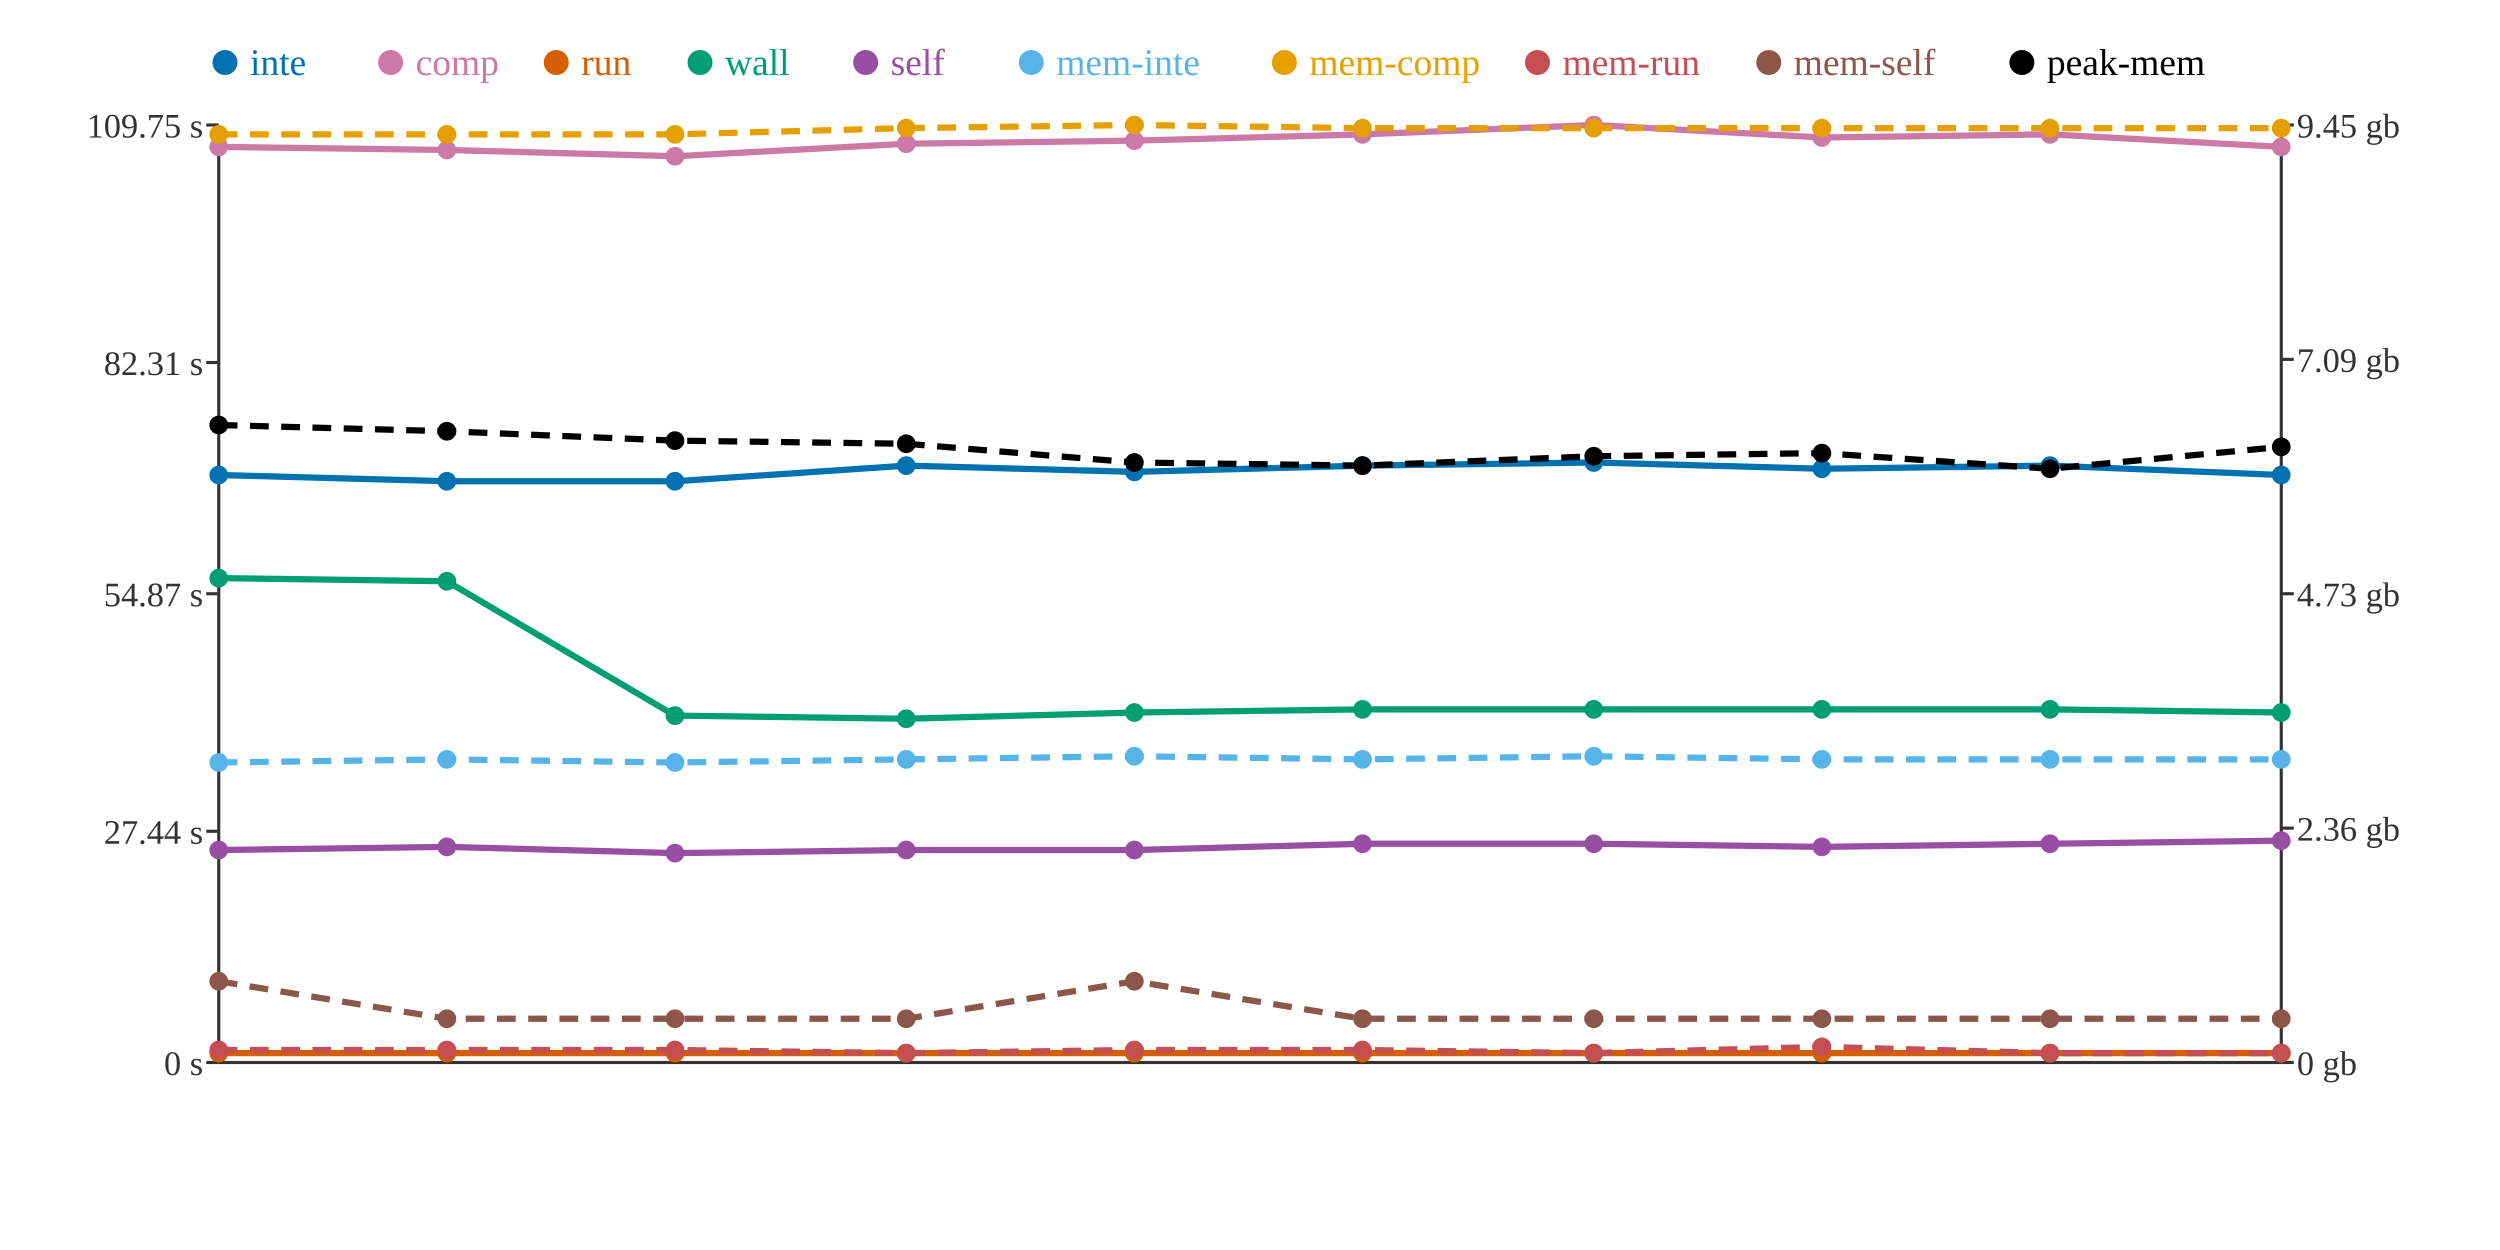
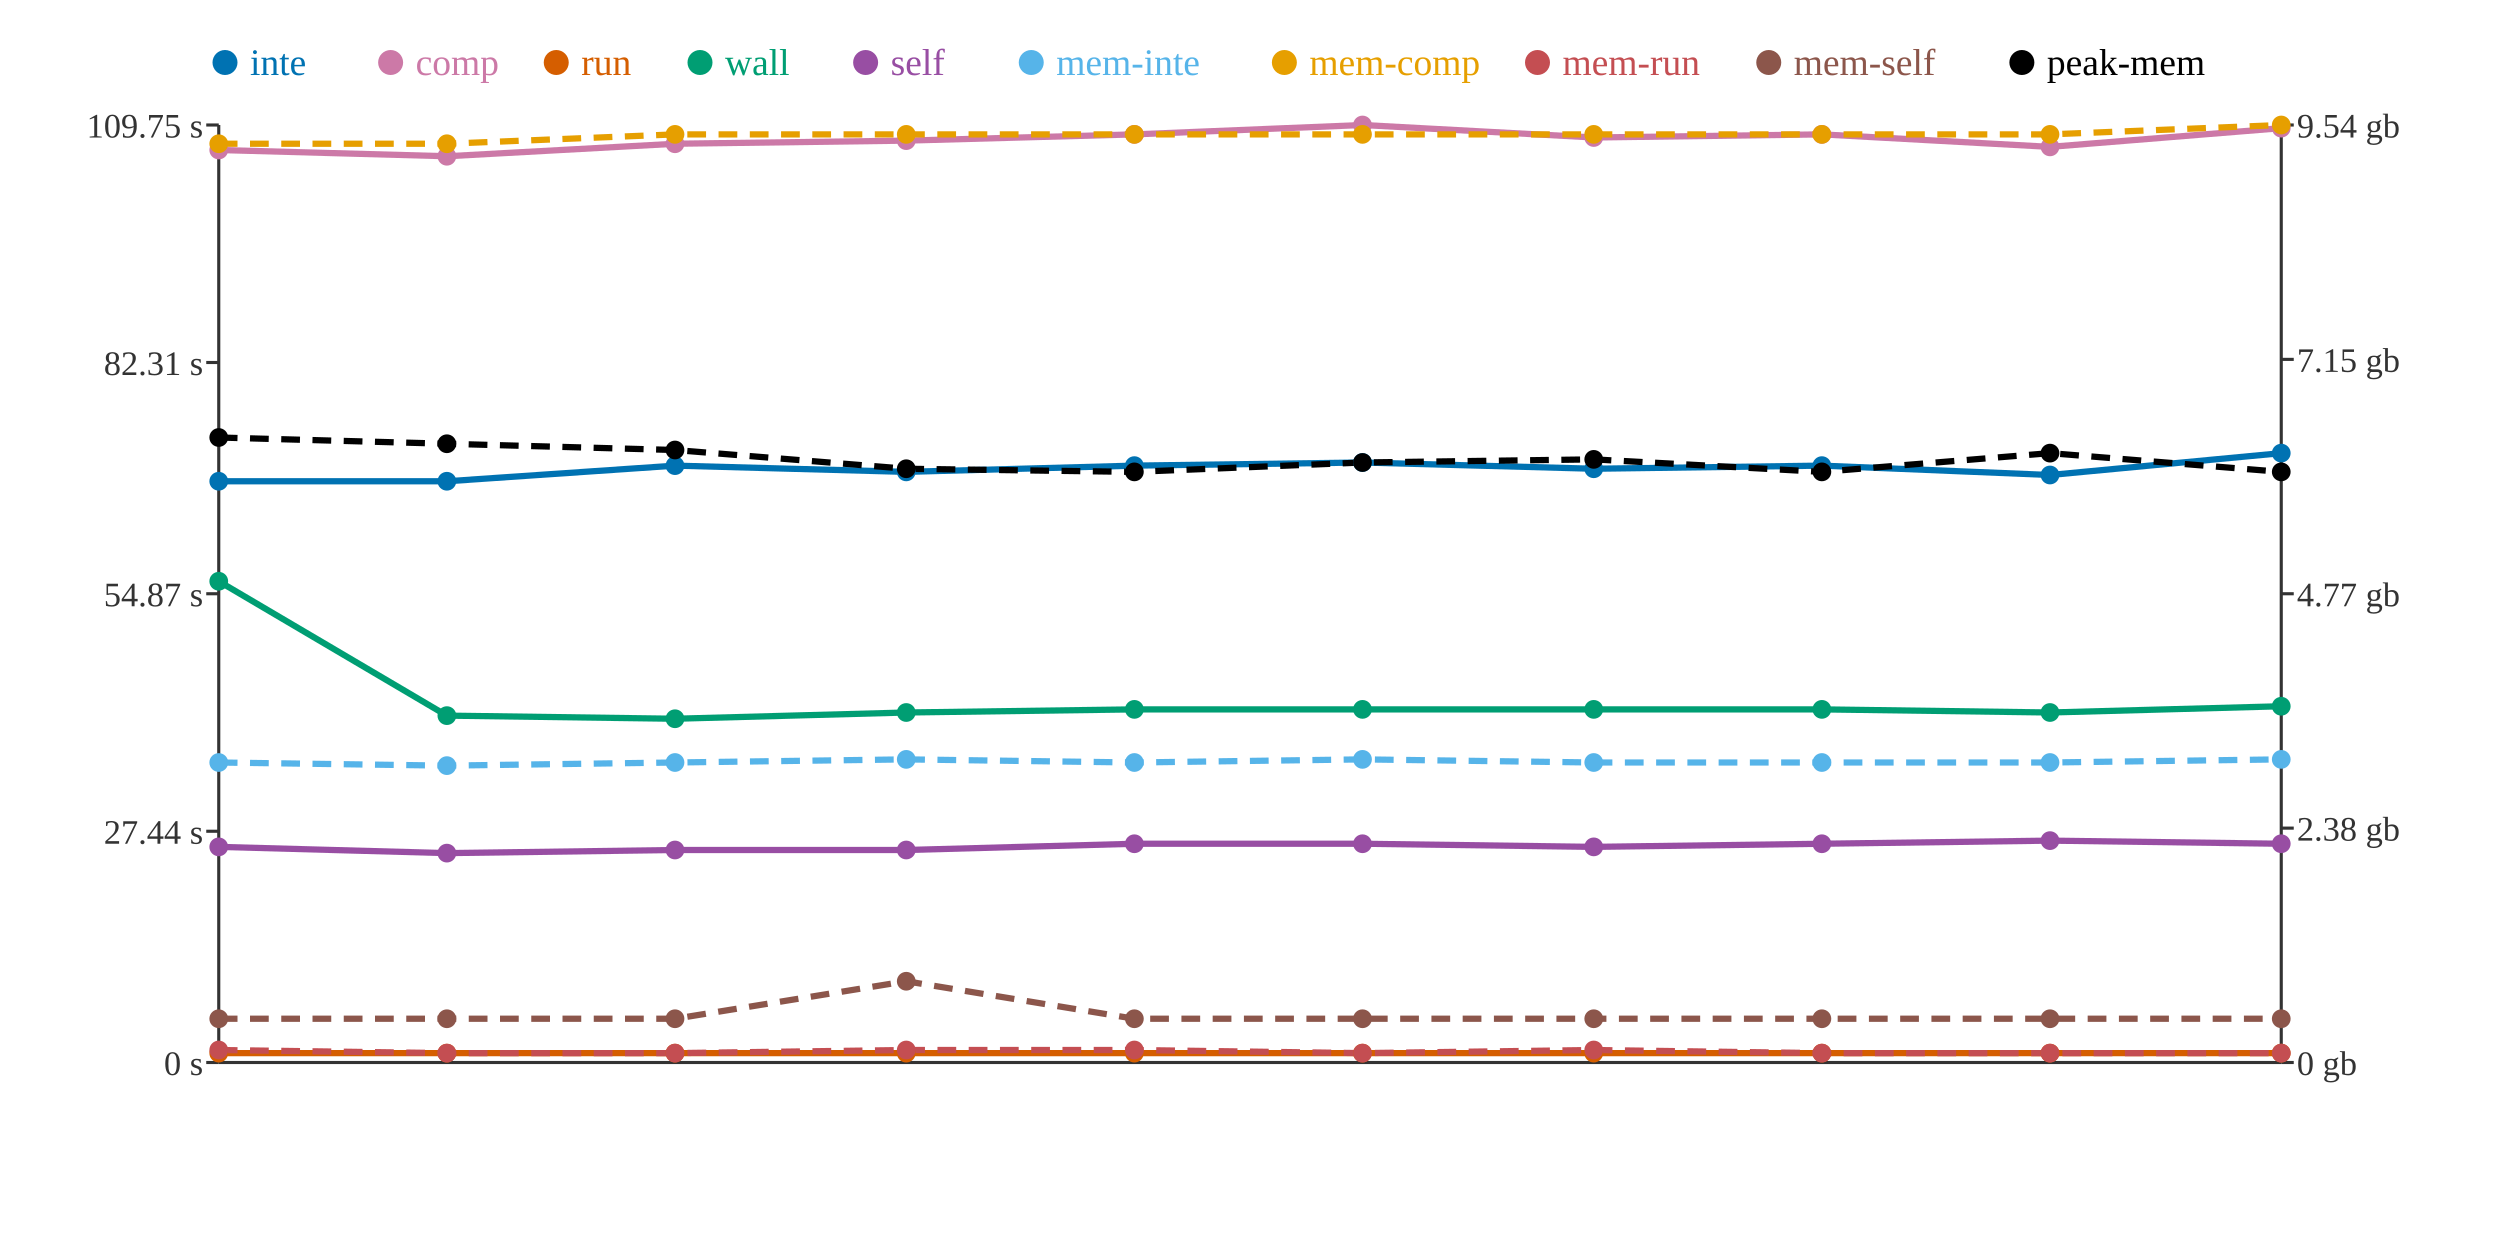
<svg xmlns="http://www.w3.org/2000/svg" width="800" height="400">
  <rect width="800" height="400" fill="white" />
  <line x1="70" y1="40" x2="70" y2="340" stroke="#333" stroke-width="1" />
  <line x1="70" y1="340" x2="730" y2="340" stroke="#333" stroke-width="1" />
  <line x1="730" y1="40" x2="730" y2="340" stroke="#333" stroke-width="1" />
  <line x1="66" y1="340" x2="70" y2="340" stroke="#333" stroke-width="1" />
  <text x="65" y="344" text-anchor="end" font-size="11" fill="#333">0 s</text>
  <line x1="66" y1="266" x2="70" y2="266" stroke="#333" stroke-width="1" />
  <text x="65" y="270" text-anchor="end" font-size="11" fill="#333">27.44 s</text>
  <line x1="66" y1="190" x2="70" y2="190" stroke="#333" stroke-width="1" />
  <text x="65" y="194" text-anchor="end" font-size="11" fill="#333">54.87 s</text>
  <line x1="66" y1="116" x2="70" y2="116" stroke="#333" stroke-width="1" />
  <text x="65" y="120" text-anchor="end" font-size="11" fill="#333">82.31 s</text>
  <line x1="66" y1="40" x2="70" y2="40" stroke="#333" stroke-width="1" />
  <text x="65" y="44" text-anchor="end" font-size="11" fill="#333">109.75 s</text>
  <line x1="730" y1="340" x2="734" y2="340" stroke="#333" stroke-width="1" />
  <text x="735" y="344" text-anchor="start" font-size="11" fill="#333">0 gb</text>
  <line x1="730" y1="265" x2="734" y2="265" stroke="#333" stroke-width="1" />
-   <text x="735" y="269" text-anchor="start" font-size="11" fill="#333">2.36 gb</text>
+   <text x="735" y="269" text-anchor="start" font-size="11" fill="#333">2.38 gb</text>
  <line x1="730" y1="190" x2="734" y2="190" stroke="#333" stroke-width="1" />
-   <text x="735" y="194" text-anchor="start" font-size="11" fill="#333">4.73 gb</text>
+   <text x="735" y="194" text-anchor="start" font-size="11" fill="#333">4.77 gb</text>
  <line x1="730" y1="115" x2="734" y2="115" stroke="#333" stroke-width="1" />
-   <text x="735" y="119" text-anchor="start" font-size="11" fill="#333">7.09 gb</text>
+   <text x="735" y="119" text-anchor="start" font-size="11" fill="#333">7.15 gb</text>
  <line x1="730" y1="40" x2="734" y2="40" stroke="#333" stroke-width="1" />
-   <text x="735" y="44" text-anchor="start" font-size="11" fill="#333">9.45 gb</text>
-   <polyline points="70,152 143,154 216,154 290,149 363,151 436,149 510,148 583,150 656,149 730,152" fill="none" stroke="#0072B2" stroke-width="2" />
-   <polyline points="70,47 143,48 216,50 290,46 363,45 436,43 510,40 583,44 656,43 730,47" fill="none" stroke="#CC79A7" stroke-width="2" />
+   <text x="735" y="44" text-anchor="start" font-size="11" fill="#333">9.54 gb</text>
+   <polyline points="70,154 143,154 216,149 290,151 363,149 436,148 510,150 583,149 656,152 730,145" fill="none" stroke="#0072B2" stroke-width="2" />
+   <polyline points="70,48 143,50 216,46 290,45 363,43 436,40 510,44 583,43 656,47 730,41" fill="none" stroke="#CC79A7" stroke-width="2" />
  <polyline points="70,337 143,337 216,337 290,337 363,337 436,337 510,337 583,337 656,337 730,337" fill="none" stroke="#D55E00" stroke-width="2" />
-   <polyline points="70,185 143,186 216,229 290,230 363,228 436,227 510,227 583,227 656,227 730,228" fill="none" stroke="#009E73" stroke-width="2" />
-   <polyline points="70,272 143,271 216,273 290,272 363,272 436,270 510,270 583,271 656,270 730,269" fill="none" stroke="#984EA3" stroke-width="2" />
-   <polyline points="70,244 143,243 216,244 290,243 363,242 436,243 510,242 583,243 656,243 730,243" fill="none" stroke="#56B4E9" stroke-width="2" stroke-dasharray="6 4" />
-   <polyline points="70,43 143,43 216,43 290,41 363,40 436,41 510,41 583,41 656,41 730,41" fill="none" stroke="#E69F00" stroke-width="2" stroke-dasharray="6 4" />
-   <polyline points="70,336 143,336 216,336 290,337 363,336 436,336 510,337 583,335 656,337 730,337" fill="none" stroke="#C44E52" stroke-width="2" stroke-dasharray="6 4" />
-   <polyline points="70,314 143,326 216,326 290,326 363,314 436,326 510,326 583,326 656,326 730,326" fill="none" stroke="#8C564B" stroke-width="2" stroke-dasharray="6 4" />
-   <polyline points="70,136 143,138 216,141 290,142 363,148 436,149 510,146 583,145 656,150 730,143" fill="none" stroke="#000000" stroke-width="2" stroke-dasharray="6 4" />
-   <circle cx="70" cy="152" r="3" fill="#0072B2" />
-   <circle cx="70" cy="47" r="3" fill="#CC79A7" />
+   <polyline points="70,186 143,229 216,230 290,228 363,227 436,227 510,227 583,227 656,228 730,226" fill="none" stroke="#009E73" stroke-width="2" />
+   <polyline points="70,271 143,273 216,272 290,272 363,270 436,270 510,271 583,270 656,269 730,270" fill="none" stroke="#984EA3" stroke-width="2" />
+   <polyline points="70,244 143,245 216,244 290,243 363,244 436,243 510,244 583,244 656,244 730,243" fill="none" stroke="#56B4E9" stroke-width="2" stroke-dasharray="6 4" />
+   <polyline points="70,46 143,46 216,43 290,43 363,43 436,43 510,43 583,43 656,43 730,40" fill="none" stroke="#E69F00" stroke-width="2" stroke-dasharray="6 4" />
+   <polyline points="70,336 143,337 216,337 290,336 363,336 436,337 510,336 583,337 656,337 730,337" fill="none" stroke="#C44E52" stroke-width="2" stroke-dasharray="6 4" />
+   <polyline points="70,326 143,326 216,326 290,314 363,326 436,326 510,326 583,326 656,326 730,326" fill="none" stroke="#8C564B" stroke-width="2" stroke-dasharray="6 4" />
+   <polyline points="70,140 143,142 216,144 290,150 363,151 436,148 510,147 583,151 656,145 730,151" fill="none" stroke="#000000" stroke-width="2" stroke-dasharray="6 4" />
+   <circle cx="70" cy="154" r="3" fill="#0072B2" />
+   <circle cx="70" cy="48" r="3" fill="#CC79A7" />
  <circle cx="70" cy="337" r="3" fill="#D55E00" />
-   <circle cx="70" cy="185" r="3" fill="#009E73" />
-   <circle cx="70" cy="272" r="3" fill="#984EA3" />
+   <circle cx="70" cy="186" r="3" fill="#009E73" />
+   <circle cx="70" cy="271" r="3" fill="#984EA3" />
  <circle cx="70" cy="244" r="3" fill="#56B4E9" />
-   <circle cx="70" cy="43" r="3" fill="#E69F00" />
+   <circle cx="70" cy="46" r="3" fill="#E69F00" />
  <circle cx="70" cy="336" r="3" fill="#C44E52" />
-   <circle cx="70" cy="314" r="3" fill="#8C564B" />
-   <circle cx="70" cy="136" r="3" fill="#000000" />
+   <circle cx="70" cy="326" r="3" fill="#8C564B" />
+   <circle cx="70" cy="140" r="3" fill="#000000" />
  <circle cx="143" cy="154" r="3" fill="#0072B2" />
-   <circle cx="143" cy="48" r="3" fill="#CC79A7" />
+   <circle cx="143" cy="50" r="3" fill="#CC79A7" />
  <circle cx="143" cy="337" r="3" fill="#D55E00" />
-   <circle cx="143" cy="186" r="3" fill="#009E73" />
-   <circle cx="143" cy="271" r="3" fill="#984EA3" />
-   <circle cx="143" cy="243" r="3" fill="#56B4E9" />
-   <circle cx="143" cy="43" r="3" fill="#E69F00" />
-   <circle cx="143" cy="336" r="3" fill="#C44E52" />
+   <circle cx="143" cy="229" r="3" fill="#009E73" />
+   <circle cx="143" cy="273" r="3" fill="#984EA3" />
+   <circle cx="143" cy="245" r="3" fill="#56B4E9" />
+   <circle cx="143" cy="46" r="3" fill="#E69F00" />
+   <circle cx="143" cy="337" r="3" fill="#C44E52" />
  <circle cx="143" cy="326" r="3" fill="#8C564B" />
-   <circle cx="143" cy="138" r="3" fill="#000000" />
-   <circle cx="216" cy="154" r="3" fill="#0072B2" />
-   <circle cx="216" cy="50" r="3" fill="#CC79A7" />
+   <circle cx="143" cy="142" r="3" fill="#000000" />
+   <circle cx="216" cy="149" r="3" fill="#0072B2" />
+   <circle cx="216" cy="46" r="3" fill="#CC79A7" />
  <circle cx="216" cy="337" r="3" fill="#D55E00" />
-   <circle cx="216" cy="229" r="3" fill="#009E73" />
-   <circle cx="216" cy="273" r="3" fill="#984EA3" />
+   <circle cx="216" cy="230" r="3" fill="#009E73" />
+   <circle cx="216" cy="272" r="3" fill="#984EA3" />
  <circle cx="216" cy="244" r="3" fill="#56B4E9" />
  <circle cx="216" cy="43" r="3" fill="#E69F00" />
-   <circle cx="216" cy="336" r="3" fill="#C44E52" />
+   <circle cx="216" cy="337" r="3" fill="#C44E52" />
  <circle cx="216" cy="326" r="3" fill="#8C564B" />
-   <circle cx="216" cy="141" r="3" fill="#000000" />
-   <circle cx="290" cy="149" r="3" fill="#0072B2" />
-   <circle cx="290" cy="46" r="3" fill="#CC79A7" />
+   <circle cx="216" cy="144" r="3" fill="#000000" />
+   <circle cx="290" cy="151" r="3" fill="#0072B2" />
+   <circle cx="290" cy="45" r="3" fill="#CC79A7" />
  <circle cx="290" cy="337" r="3" fill="#D55E00" />
-   <circle cx="290" cy="230" r="3" fill="#009E73" />
+   <circle cx="290" cy="228" r="3" fill="#009E73" />
  <circle cx="290" cy="272" r="3" fill="#984EA3" />
  <circle cx="290" cy="243" r="3" fill="#56B4E9" />
-   <circle cx="290" cy="41" r="3" fill="#E69F00" />
-   <circle cx="290" cy="337" r="3" fill="#C44E52" />
-   <circle cx="290" cy="326" r="3" fill="#8C564B" />
-   <circle cx="290" cy="142" r="3" fill="#000000" />
-   <circle cx="363" cy="151" r="3" fill="#0072B2" />
-   <circle cx="363" cy="45" r="3" fill="#CC79A7" />
+   <circle cx="290" cy="43" r="3" fill="#E69F00" />
+   <circle cx="290" cy="336" r="3" fill="#C44E52" />
+   <circle cx="290" cy="314" r="3" fill="#8C564B" />
+   <circle cx="290" cy="150" r="3" fill="#000000" />
+   <circle cx="363" cy="149" r="3" fill="#0072B2" />
+   <circle cx="363" cy="43" r="3" fill="#CC79A7" />
  <circle cx="363" cy="337" r="3" fill="#D55E00" />
-   <circle cx="363" cy="228" r="3" fill="#009E73" />
-   <circle cx="363" cy="272" r="3" fill="#984EA3" />
-   <circle cx="363" cy="242" r="3" fill="#56B4E9" />
-   <circle cx="363" cy="40" r="3" fill="#E69F00" />
+   <circle cx="363" cy="227" r="3" fill="#009E73" />
+   <circle cx="363" cy="270" r="3" fill="#984EA3" />
+   <circle cx="363" cy="244" r="3" fill="#56B4E9" />
+   <circle cx="363" cy="43" r="3" fill="#E69F00" />
  <circle cx="363" cy="336" r="3" fill="#C44E52" />
-   <circle cx="363" cy="314" r="3" fill="#8C564B" />
-   <circle cx="363" cy="148" r="3" fill="#000000" />
-   <circle cx="436" cy="149" r="3" fill="#0072B2" />
-   <circle cx="436" cy="43" r="3" fill="#CC79A7" />
+   <circle cx="363" cy="326" r="3" fill="#8C564B" />
+   <circle cx="363" cy="151" r="3" fill="#000000" />
+   <circle cx="436" cy="148" r="3" fill="#0072B2" />
+   <circle cx="436" cy="40" r="3" fill="#CC79A7" />
  <circle cx="436" cy="337" r="3" fill="#D55E00" />
  <circle cx="436" cy="227" r="3" fill="#009E73" />
  <circle cx="436" cy="270" r="3" fill="#984EA3" />
  <circle cx="436" cy="243" r="3" fill="#56B4E9" />
-   <circle cx="436" cy="41" r="3" fill="#E69F00" />
-   <circle cx="436" cy="336" r="3" fill="#C44E52" />
+   <circle cx="436" cy="43" r="3" fill="#E69F00" />
+   <circle cx="436" cy="337" r="3" fill="#C44E52" />
  <circle cx="436" cy="326" r="3" fill="#8C564B" />
-   <circle cx="436" cy="149" r="3" fill="#000000" />
-   <circle cx="510" cy="148" r="3" fill="#0072B2" />
-   <circle cx="510" cy="40" r="3" fill="#CC79A7" />
+   <circle cx="436" cy="148" r="3" fill="#000000" />
+   <circle cx="510" cy="150" r="3" fill="#0072B2" />
+   <circle cx="510" cy="44" r="3" fill="#CC79A7" />
  <circle cx="510" cy="337" r="3" fill="#D55E00" />
  <circle cx="510" cy="227" r="3" fill="#009E73" />
-   <circle cx="510" cy="270" r="3" fill="#984EA3" />
-   <circle cx="510" cy="242" r="3" fill="#56B4E9" />
-   <circle cx="510" cy="41" r="3" fill="#E69F00" />
-   <circle cx="510" cy="337" r="3" fill="#C44E52" />
+   <circle cx="510" cy="271" r="3" fill="#984EA3" />
+   <circle cx="510" cy="244" r="3" fill="#56B4E9" />
+   <circle cx="510" cy="43" r="3" fill="#E69F00" />
+   <circle cx="510" cy="336" r="3" fill="#C44E52" />
  <circle cx="510" cy="326" r="3" fill="#8C564B" />
-   <circle cx="510" cy="146" r="3" fill="#000000" />
-   <circle cx="583" cy="150" r="3" fill="#0072B2" />
-   <circle cx="583" cy="44" r="3" fill="#CC79A7" />
+   <circle cx="510" cy="147" r="3" fill="#000000" />
+   <circle cx="583" cy="149" r="3" fill="#0072B2" />
+   <circle cx="583" cy="43" r="3" fill="#CC79A7" />
  <circle cx="583" cy="337" r="3" fill="#D55E00" />
  <circle cx="583" cy="227" r="3" fill="#009E73" />
-   <circle cx="583" cy="271" r="3" fill="#984EA3" />
-   <circle cx="583" cy="243" r="3" fill="#56B4E9" />
-   <circle cx="583" cy="41" r="3" fill="#E69F00" />
-   <circle cx="583" cy="335" r="3" fill="#C44E52" />
+   <circle cx="583" cy="270" r="3" fill="#984EA3" />
+   <circle cx="583" cy="244" r="3" fill="#56B4E9" />
+   <circle cx="583" cy="43" r="3" fill="#E69F00" />
+   <circle cx="583" cy="337" r="3" fill="#C44E52" />
  <circle cx="583" cy="326" r="3" fill="#8C564B" />
-   <circle cx="583" cy="145" r="3" fill="#000000" />
-   <circle cx="656" cy="149" r="3" fill="#0072B2" />
-   <circle cx="656" cy="43" r="3" fill="#CC79A7" />
+   <circle cx="583" cy="151" r="3" fill="#000000" />
+   <circle cx="656" cy="152" r="3" fill="#0072B2" />
+   <circle cx="656" cy="47" r="3" fill="#CC79A7" />
  <circle cx="656" cy="337" r="3" fill="#D55E00" />
-   <circle cx="656" cy="227" r="3" fill="#009E73" />
-   <circle cx="656" cy="270" r="3" fill="#984EA3" />
-   <circle cx="656" cy="243" r="3" fill="#56B4E9" />
-   <circle cx="656" cy="41" r="3" fill="#E69F00" />
+   <circle cx="656" cy="228" r="3" fill="#009E73" />
+   <circle cx="656" cy="269" r="3" fill="#984EA3" />
+   <circle cx="656" cy="244" r="3" fill="#56B4E9" />
+   <circle cx="656" cy="43" r="3" fill="#E69F00" />
  <circle cx="656" cy="337" r="3" fill="#C44E52" />
  <circle cx="656" cy="326" r="3" fill="#8C564B" />
-   <circle cx="656" cy="150" r="3" fill="#000000" />
-   <circle cx="730" cy="152" r="3" fill="#0072B2" />
-   <circle cx="730" cy="47" r="3" fill="#CC79A7" />
+   <circle cx="656" cy="145" r="3" fill="#000000" />
+   <circle cx="730" cy="145" r="3" fill="#0072B2" />
+   <circle cx="730" cy="41" r="3" fill="#CC79A7" />
  <circle cx="730" cy="337" r="3" fill="#D55E00" />
-   <circle cx="730" cy="228" r="3" fill="#009E73" />
-   <circle cx="730" cy="269" r="3" fill="#984EA3" />
+   <circle cx="730" cy="226" r="3" fill="#009E73" />
+   <circle cx="730" cy="270" r="3" fill="#984EA3" />
  <circle cx="730" cy="243" r="3" fill="#56B4E9" />
-   <circle cx="730" cy="41" r="3" fill="#E69F00" />
+   <circle cx="730" cy="40" r="3" fill="#E69F00" />
  <circle cx="730" cy="337" r="3" fill="#C44E52" />
  <circle cx="730" cy="326" r="3" fill="#8C564B" />
-   <circle cx="730" cy="143" r="3" fill="#000000" />
+   <circle cx="730" cy="151" r="3" fill="#000000" />
  <circle cx="72" cy="20" r="4" fill="#0072B2" />
  <text x="80" y="24" text-anchor="start" font-size="12" fill="#0072B2">inte</text>
  <circle cx="125" cy="20" r="4" fill="#CC79A7" />
  <text x="133" y="24" text-anchor="start" font-size="12" fill="#CC79A7">comp</text>
  <circle cx="178" cy="20" r="4" fill="#D55E00" />
  <text x="186" y="24" text-anchor="start" font-size="12" fill="#D55E00">run</text>
  <circle cx="224" cy="20" r="4" fill="#009E73" />
  <text x="232" y="24" text-anchor="start" font-size="12" fill="#009E73">wall</text>
  <circle cx="277" cy="20" r="4" fill="#984EA3" />
  <text x="285" y="24" text-anchor="start" font-size="12" fill="#984EA3">self</text>
  <circle cx="330" cy="20" r="4" fill="#56B4E9" />
  <text x="338" y="24" text-anchor="start" font-size="12" fill="#56B4E9">mem-inte</text>
  <circle cx="411" cy="20" r="4" fill="#E69F00" />
  <text x="419" y="24" text-anchor="start" font-size="12" fill="#E69F00">mem-comp</text>
  <circle cx="492" cy="20" r="4" fill="#C44E52" />
  <text x="500" y="24" text-anchor="start" font-size="12" fill="#C44E52">mem-run</text>
  <circle cx="566" cy="20" r="4" fill="#8C564B" />
  <text x="574" y="24" text-anchor="start" font-size="12" fill="#8C564B">mem-self</text>
  <circle cx="647" cy="20" r="4" fill="#000000" />
  <text x="655" y="24" text-anchor="start" font-size="12" fill="#000000">peak-mem</text>
</svg>
